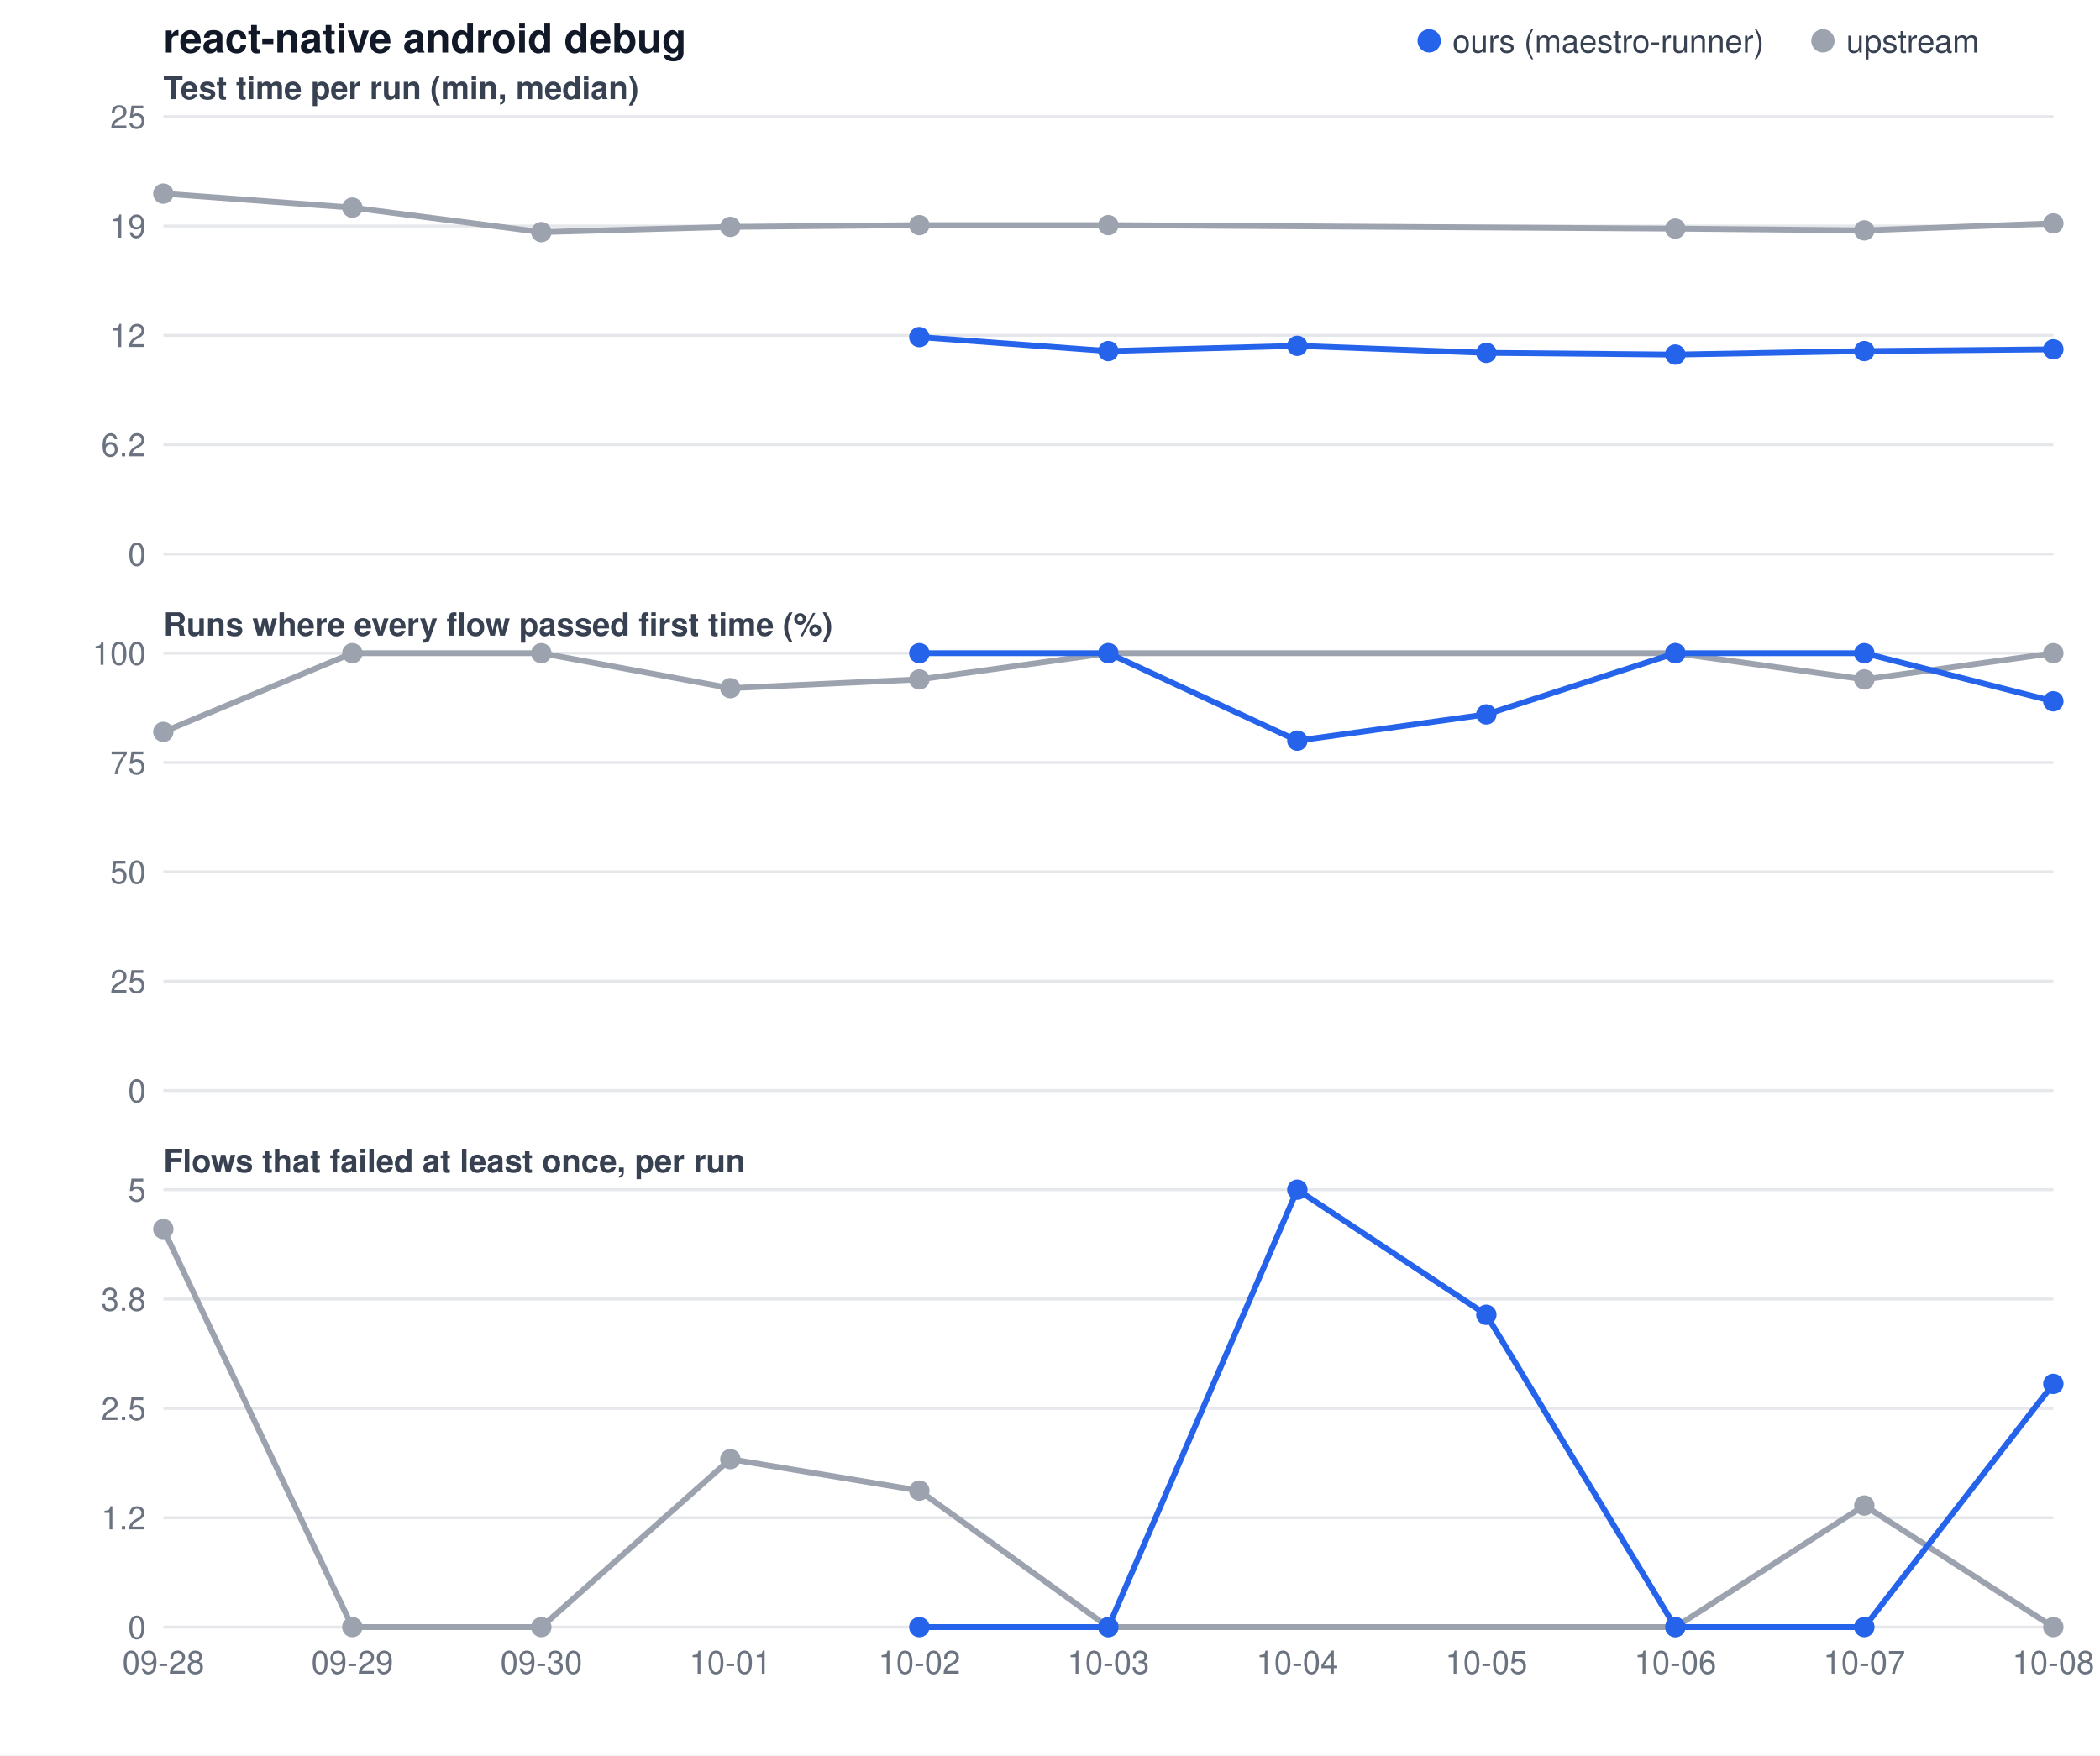
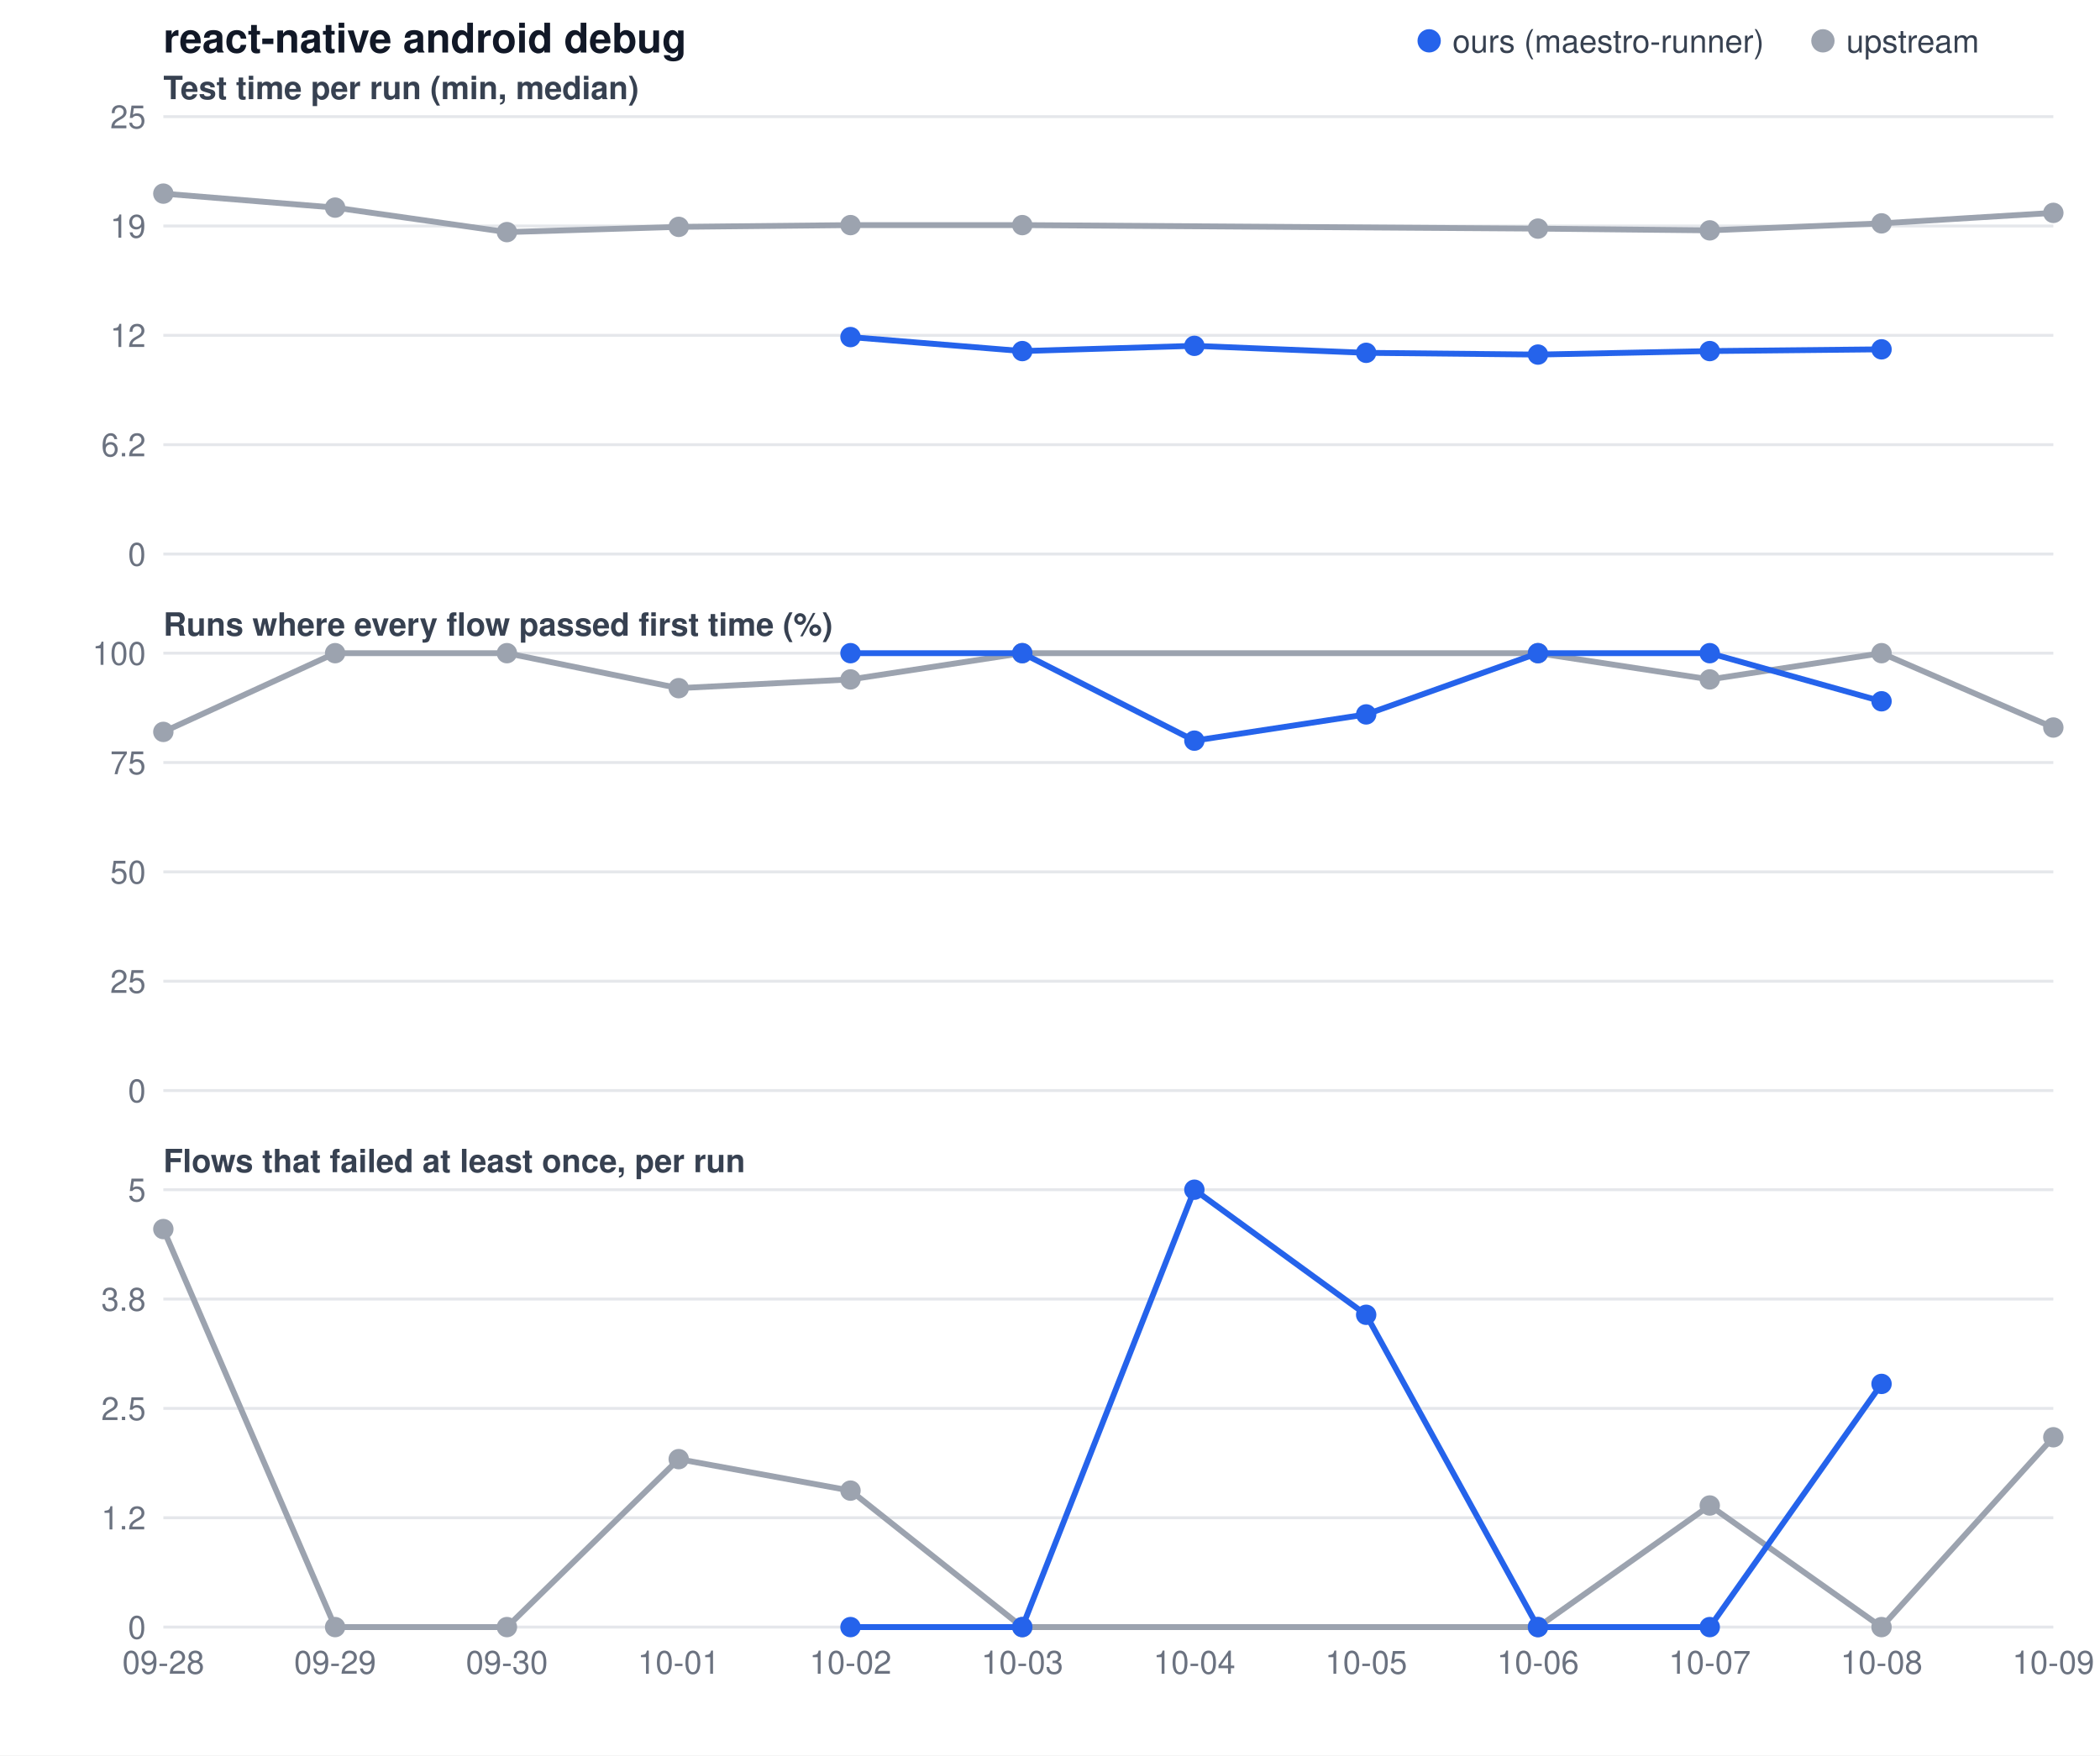
<svg xmlns="http://www.w3.org/2000/svg" width="720" height="602" font-family="-apple-system,Segoe UI,Helvetica,Arial,sans-serif" font-size="11">
  <rect width="100%" height="100%" fill="#ffffff" />
  <text x="56" y="18" font-size="14" font-weight="600" fill="#111827">react-native android debug</text>
  <circle cx="490" cy="14" r="4" fill="#2563eb" />
  <text x="498" y="18" fill="#374151">ours (maestro-runner)</text>
  <circle cx="625" cy="14" r="4" fill="#9ca3af" />
  <text x="633" y="18" fill="#374151">upstream</text>
  <text x="56" y="34" fill="#374151" font-weight="600">Test time per run (min, median)</text>
  <line x1="56" x2="704" y1="190.0" y2="190.0" stroke="#e5e7eb" />
  <text x="50" y="194.0" text-anchor="end" fill="#6b7280">0</text>
  <line x1="56" x2="704" y1="152.5" y2="152.5" stroke="#e5e7eb" />
  <text x="50" y="156.5" text-anchor="end" fill="#6b7280">6.2</text>
  <line x1="56" x2="704" y1="115.0" y2="115.0" stroke="#e5e7eb" />
  <text x="50" y="119.0" text-anchor="end" fill="#6b7280">12</text>
  <line x1="56" x2="704" y1="77.5" y2="77.5" stroke="#e5e7eb" />
  <text x="50" y="81.5" text-anchor="end" fill="#6b7280">19</text>
  <line x1="56" x2="704" y1="40.0" y2="40.0" stroke="#e5e7eb" />
  <text x="50" y="44.0" text-anchor="end" fill="#6b7280">25</text>
-   <polyline fill="none" stroke="#9ca3af" stroke-width="2" points="56.0,66.4 120.8,71.2 185.6,79.6 250.4,77.8 315.2,77.2 380.0,77.2 574.4,78.4 639.2,79.0 704.0,76.6" />
+   <polyline fill="none" stroke="#9ca3af" stroke-width="2" points="56.0,66.4 114.9,71.2 173.8,79.6 232.7,77.8 291.6,77.2 350.5,77.2 527.3,78.4 586.2,79.0 645.1,76.6 704.0,73.0" />
  <circle cx="56.0" cy="66.4" r="3.5" fill="#9ca3af" />
-   <circle cx="120.8" cy="71.2" r="3.5" fill="#9ca3af" />
-   <circle cx="185.6" cy="79.6" r="3.5" fill="#9ca3af" />
-   <circle cx="250.4" cy="77.8" r="3.5" fill="#9ca3af" />
-   <circle cx="315.2" cy="77.2" r="3.5" fill="#9ca3af" />
-   <circle cx="380.0" cy="77.2" r="3.5" fill="#9ca3af" />
-   <circle cx="574.4" cy="78.4" r="3.5" fill="#9ca3af" />
-   <circle cx="639.2" cy="79.0" r="3.5" fill="#9ca3af" />
-   <circle cx="704.0" cy="76.6" r="3.5" fill="#9ca3af" />
-   <polyline fill="none" stroke="#2563eb" stroke-width="2" points="315.2,115.6 380.0,120.4 444.8,118.6 509.6,121.0 574.4,121.6 639.2,120.4 704.0,119.8" />
-   <circle cx="315.2" cy="115.6" r="3.5" fill="#2563eb" />
-   <circle cx="380.0" cy="120.4" r="3.5" fill="#2563eb" />
-   <circle cx="444.8" cy="118.6" r="3.5" fill="#2563eb" />
-   <circle cx="509.6" cy="121.0" r="3.5" fill="#2563eb" />
-   <circle cx="574.4" cy="121.6" r="3.5" fill="#2563eb" />
-   <circle cx="639.2" cy="120.4" r="3.5" fill="#2563eb" />
-   <circle cx="704.0" cy="119.8" r="3.5" fill="#2563eb" />
+   <circle cx="114.9" cy="71.2" r="3.5" fill="#9ca3af" />
+   <circle cx="173.8" cy="79.6" r="3.5" fill="#9ca3af" />
+   <circle cx="232.7" cy="77.8" r="3.5" fill="#9ca3af" />
+   <circle cx="291.6" cy="77.2" r="3.5" fill="#9ca3af" />
+   <circle cx="350.5" cy="77.2" r="3.5" fill="#9ca3af" />
+   <circle cx="527.3" cy="78.4" r="3.5" fill="#9ca3af" />
+   <circle cx="586.2" cy="79.0" r="3.5" fill="#9ca3af" />
+   <circle cx="645.1" cy="76.6" r="3.5" fill="#9ca3af" />
+   <circle cx="704.0" cy="73.0" r="3.5" fill="#9ca3af" />
+   <polyline fill="none" stroke="#2563eb" stroke-width="2" points="291.6,115.6 350.5,120.4 409.5,118.6 468.4,121.0 527.3,121.6 586.2,120.4 645.1,119.8" />
+   <circle cx="291.6" cy="115.6" r="3.5" fill="#2563eb" />
+   <circle cx="350.5" cy="120.4" r="3.5" fill="#2563eb" />
+   <circle cx="409.5" cy="118.6" r="3.5" fill="#2563eb" />
+   <circle cx="468.4" cy="121.0" r="3.5" fill="#2563eb" />
+   <circle cx="527.3" cy="121.6" r="3.5" fill="#2563eb" />
+   <circle cx="586.2" cy="120.4" r="3.5" fill="#2563eb" />
+   <circle cx="645.1" cy="119.8" r="3.5" fill="#2563eb" />
  <text x="56" y="218" fill="#374151" font-weight="600">Runs where every flow passed first time (%)</text>
  <line x1="56" x2="704" y1="374.0" y2="374.0" stroke="#e5e7eb" />
  <text x="50" y="378.0" text-anchor="end" fill="#6b7280">0</text>
  <line x1="56" x2="704" y1="336.5" y2="336.5" stroke="#e5e7eb" />
  <text x="50" y="340.5" text-anchor="end" fill="#6b7280">25</text>
  <line x1="56" x2="704" y1="299.0" y2="299.0" stroke="#e5e7eb" />
  <text x="50" y="303.0" text-anchor="end" fill="#6b7280">50</text>
  <line x1="56" x2="704" y1="261.5" y2="261.5" stroke="#e5e7eb" />
  <text x="50" y="265.5" text-anchor="end" fill="#6b7280">75</text>
  <line x1="56" x2="704" y1="224.0" y2="224.0" stroke="#e5e7eb" />
  <text x="50" y="228.0" text-anchor="end" fill="#6b7280">100</text>
-   <polyline fill="none" stroke="#9ca3af" stroke-width="2" points="56.0,251.0 120.8,224.0 185.6,224.0 250.4,236.0 315.2,233.0 380.0,224.0 574.4,224.0 639.2,233.0 704.0,224.0" />
+   <polyline fill="none" stroke="#9ca3af" stroke-width="2" points="56.0,251.0 114.9,224.0 173.8,224.0 232.7,236.0 291.6,233.0 350.5,224.0 527.3,224.0 586.2,233.0 645.1,224.0 704.0,249.5" />
  <circle cx="56.0" cy="251.0" r="3.5" fill="#9ca3af" />
-   <circle cx="120.8" cy="224.0" r="3.5" fill="#9ca3af" />
-   <circle cx="185.6" cy="224.0" r="3.5" fill="#9ca3af" />
-   <circle cx="250.4" cy="236.0" r="3.5" fill="#9ca3af" />
-   <circle cx="315.2" cy="233.0" r="3.5" fill="#9ca3af" />
-   <circle cx="380.0" cy="224.0" r="3.5" fill="#9ca3af" />
-   <circle cx="574.4" cy="224.0" r="3.5" fill="#9ca3af" />
-   <circle cx="639.2" cy="233.0" r="3.5" fill="#9ca3af" />
-   <circle cx="704.0" cy="224.0" r="3.5" fill="#9ca3af" />
-   <polyline fill="none" stroke="#2563eb" stroke-width="2" points="315.2,224.0 380.0,224.0 444.8,254.0 509.6,245.0 574.4,224.0 639.2,224.0 704.0,240.5" />
-   <circle cx="315.2" cy="224.0" r="3.5" fill="#2563eb" />
-   <circle cx="380.0" cy="224.0" r="3.5" fill="#2563eb" />
-   <circle cx="444.8" cy="254.0" r="3.5" fill="#2563eb" />
-   <circle cx="509.6" cy="245.0" r="3.5" fill="#2563eb" />
-   <circle cx="574.4" cy="224.0" r="3.5" fill="#2563eb" />
-   <circle cx="639.2" cy="224.0" r="3.5" fill="#2563eb" />
-   <circle cx="704.0" cy="240.5" r="3.5" fill="#2563eb" />
+   <circle cx="114.9" cy="224.0" r="3.5" fill="#9ca3af" />
+   <circle cx="173.8" cy="224.0" r="3.5" fill="#9ca3af" />
+   <circle cx="232.7" cy="236.0" r="3.5" fill="#9ca3af" />
+   <circle cx="291.6" cy="233.0" r="3.5" fill="#9ca3af" />
+   <circle cx="350.5" cy="224.0" r="3.5" fill="#9ca3af" />
+   <circle cx="527.3" cy="224.0" r="3.5" fill="#9ca3af" />
+   <circle cx="586.2" cy="233.0" r="3.5" fill="#9ca3af" />
+   <circle cx="645.1" cy="224.0" r="3.5" fill="#9ca3af" />
+   <circle cx="704.0" cy="249.5" r="3.5" fill="#9ca3af" />
+   <polyline fill="none" stroke="#2563eb" stroke-width="2" points="291.6,224.0 350.5,224.0 409.5,254.0 468.4,245.0 527.3,224.0 586.2,224.0 645.1,240.5" />
+   <circle cx="291.6" cy="224.0" r="3.5" fill="#2563eb" />
+   <circle cx="350.5" cy="224.0" r="3.5" fill="#2563eb" />
+   <circle cx="409.5" cy="254.0" r="3.5" fill="#2563eb" />
+   <circle cx="468.4" cy="245.0" r="3.5" fill="#2563eb" />
+   <circle cx="527.3" cy="224.0" r="3.5" fill="#2563eb" />
+   <circle cx="586.2" cy="224.0" r="3.5" fill="#2563eb" />
+   <circle cx="645.1" cy="240.5" r="3.5" fill="#2563eb" />
  <text x="56" y="402" fill="#374151" font-weight="600">Flows that failed at least once, per run</text>
  <line x1="56" x2="704" y1="558.0" y2="558.0" stroke="#e5e7eb" />
  <text x="50" y="562.0" text-anchor="end" fill="#6b7280">0</text>
  <line x1="56" x2="704" y1="520.5" y2="520.5" stroke="#e5e7eb" />
  <text x="50" y="524.5" text-anchor="end" fill="#6b7280">1.2</text>
  <line x1="56" x2="704" y1="483.0" y2="483.0" stroke="#e5e7eb" />
  <text x="50" y="487.0" text-anchor="end" fill="#6b7280">2.5</text>
  <line x1="56" x2="704" y1="445.5" y2="445.5" stroke="#e5e7eb" />
  <text x="50" y="449.5" text-anchor="end" fill="#6b7280">3.8</text>
  <line x1="56" x2="704" y1="408.0" y2="408.0" stroke="#e5e7eb" />
  <text x="50" y="412.0" text-anchor="end" fill="#6b7280">5</text>
-   <polyline fill="none" stroke="#9ca3af" stroke-width="2" points="56.0,421.5 120.8,558.0 185.6,558.0 250.4,500.4 315.2,511.2 380.0,558.0 574.4,558.0 639.2,516.3 704.0,558.0" />
+   <polyline fill="none" stroke="#9ca3af" stroke-width="2" points="56.0,421.5 114.9,558.0 173.8,558.0 232.7,500.4 291.6,511.2 350.5,558.0 527.3,558.0 586.2,516.3 645.1,558.0 704.0,492.9" />
  <circle cx="56.0" cy="421.5" r="3.5" fill="#9ca3af" />
-   <circle cx="120.8" cy="558.0" r="3.5" fill="#9ca3af" />
-   <circle cx="185.6" cy="558.0" r="3.5" fill="#9ca3af" />
-   <circle cx="250.4" cy="500.4" r="3.5" fill="#9ca3af" />
-   <circle cx="315.2" cy="511.2" r="3.5" fill="#9ca3af" />
-   <circle cx="380.0" cy="558.0" r="3.5" fill="#9ca3af" />
-   <circle cx="574.4" cy="558.0" r="3.5" fill="#9ca3af" />
-   <circle cx="639.2" cy="516.3" r="3.5" fill="#9ca3af" />
-   <circle cx="704.0" cy="558.0" r="3.5" fill="#9ca3af" />
-   <polyline fill="none" stroke="#2563eb" stroke-width="2" points="315.2,558.0 380.0,558.0 444.8,408.0 509.6,450.9 574.4,558.0 639.2,558.0 704.0,474.6" />
-   <circle cx="315.2" cy="558.0" r="3.5" fill="#2563eb" />
-   <circle cx="380.0" cy="558.0" r="3.5" fill="#2563eb" />
-   <circle cx="444.8" cy="408.0" r="3.5" fill="#2563eb" />
-   <circle cx="509.6" cy="450.9" r="3.5" fill="#2563eb" />
-   <circle cx="574.4" cy="558.0" r="3.5" fill="#2563eb" />
-   <circle cx="639.2" cy="558.0" r="3.5" fill="#2563eb" />
-   <circle cx="704.0" cy="474.6" r="3.5" fill="#2563eb" />
+   <circle cx="114.9" cy="558.0" r="3.5" fill="#9ca3af" />
+   <circle cx="173.8" cy="558.0" r="3.5" fill="#9ca3af" />
+   <circle cx="232.7" cy="500.4" r="3.5" fill="#9ca3af" />
+   <circle cx="291.6" cy="511.2" r="3.5" fill="#9ca3af" />
+   <circle cx="350.5" cy="558.0" r="3.5" fill="#9ca3af" />
+   <circle cx="527.3" cy="558.0" r="3.5" fill="#9ca3af" />
+   <circle cx="586.2" cy="516.3" r="3.5" fill="#9ca3af" />
+   <circle cx="645.1" cy="558.0" r="3.5" fill="#9ca3af" />
+   <circle cx="704.0" cy="492.9" r="3.5" fill="#9ca3af" />
+   <polyline fill="none" stroke="#2563eb" stroke-width="2" points="291.6,558.0 350.5,558.0 409.5,408.0 468.4,450.9 527.3,558.0 586.2,558.0 645.1,474.6" />
+   <circle cx="291.6" cy="558.0" r="3.5" fill="#2563eb" />
+   <circle cx="350.5" cy="558.0" r="3.5" fill="#2563eb" />
+   <circle cx="409.5" cy="408.0" r="3.5" fill="#2563eb" />
+   <circle cx="468.4" cy="450.9" r="3.5" fill="#2563eb" />
+   <circle cx="527.3" cy="558.0" r="3.5" fill="#2563eb" />
+   <circle cx="586.2" cy="558.0" r="3.5" fill="#2563eb" />
+   <circle cx="645.1" cy="474.6" r="3.5" fill="#2563eb" />
  <text x="56.0" y="574" text-anchor="middle" fill="#6b7280">09-28</text>
-   <text x="120.8" y="574" text-anchor="middle" fill="#6b7280">09-29</text>
-   <text x="185.6" y="574" text-anchor="middle" fill="#6b7280">09-30</text>
-   <text x="250.4" y="574" text-anchor="middle" fill="#6b7280">10-01</text>
-   <text x="315.2" y="574" text-anchor="middle" fill="#6b7280">10-02</text>
-   <text x="380.0" y="574" text-anchor="middle" fill="#6b7280">10-03</text>
-   <text x="444.8" y="574" text-anchor="middle" fill="#6b7280">10-04</text>
-   <text x="509.6" y="574" text-anchor="middle" fill="#6b7280">10-05</text>
-   <text x="574.4" y="574" text-anchor="middle" fill="#6b7280">10-06</text>
-   <text x="639.2" y="574" text-anchor="middle" fill="#6b7280">10-07</text>
-   <text x="704.0" y="574" text-anchor="middle" fill="#6b7280">10-08</text>
+   <text x="114.9" y="574" text-anchor="middle" fill="#6b7280">09-29</text>
+   <text x="173.8" y="574" text-anchor="middle" fill="#6b7280">09-30</text>
+   <text x="232.7" y="574" text-anchor="middle" fill="#6b7280">10-01</text>
+   <text x="291.6" y="574" text-anchor="middle" fill="#6b7280">10-02</text>
+   <text x="350.5" y="574" text-anchor="middle" fill="#6b7280">10-03</text>
+   <text x="409.5" y="574" text-anchor="middle" fill="#6b7280">10-04</text>
+   <text x="468.4" y="574" text-anchor="middle" fill="#6b7280">10-05</text>
+   <text x="527.3" y="574" text-anchor="middle" fill="#6b7280">10-06</text>
+   <text x="586.2" y="574" text-anchor="middle" fill="#6b7280">10-07</text>
+   <text x="645.1" y="574" text-anchor="middle" fill="#6b7280">10-08</text>
+   <text x="704.0" y="574" text-anchor="middle" fill="#6b7280">10-09</text>
</svg>
